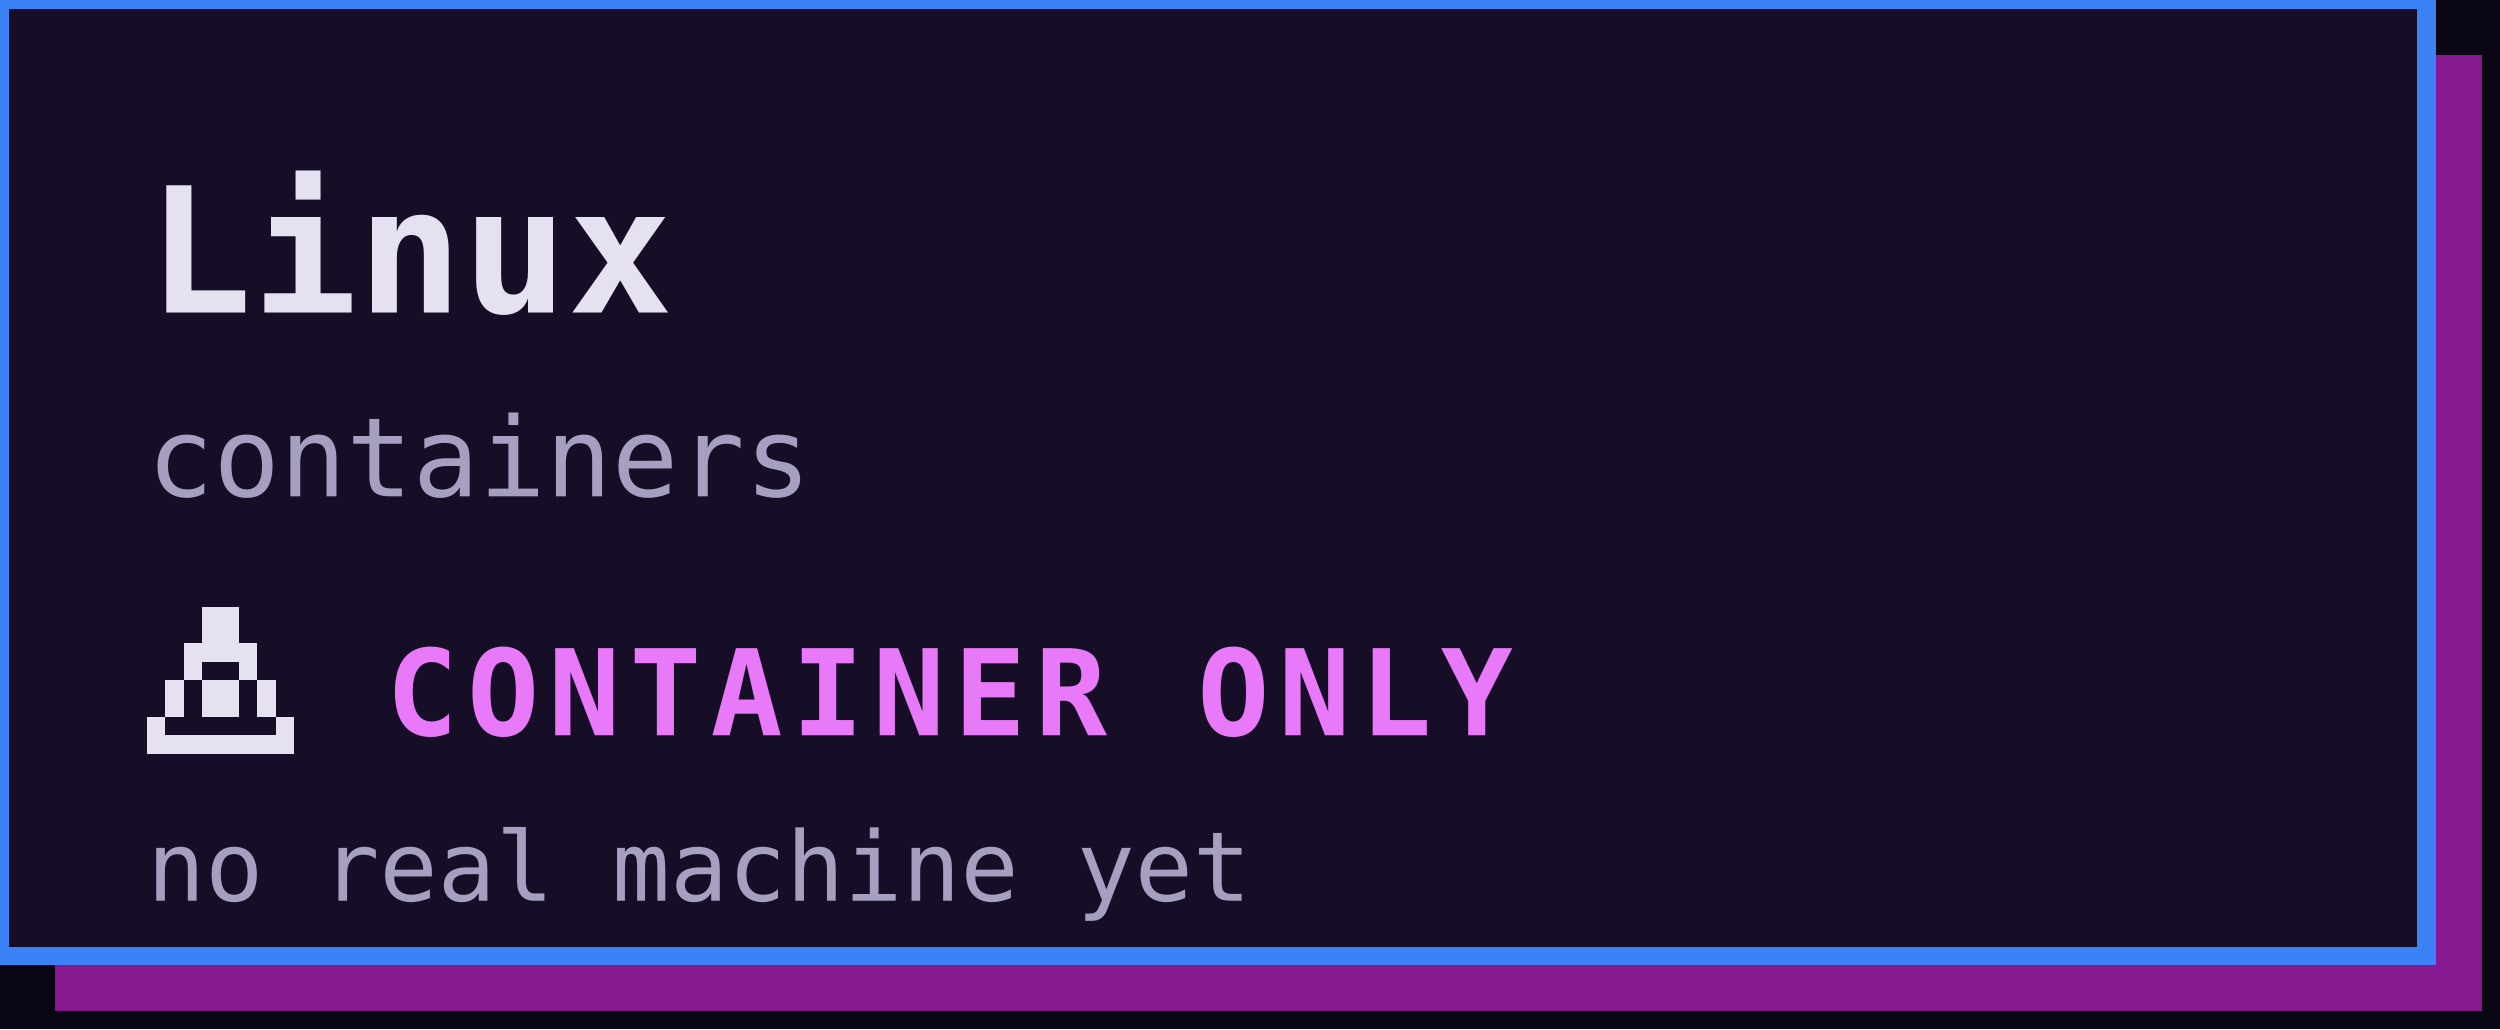
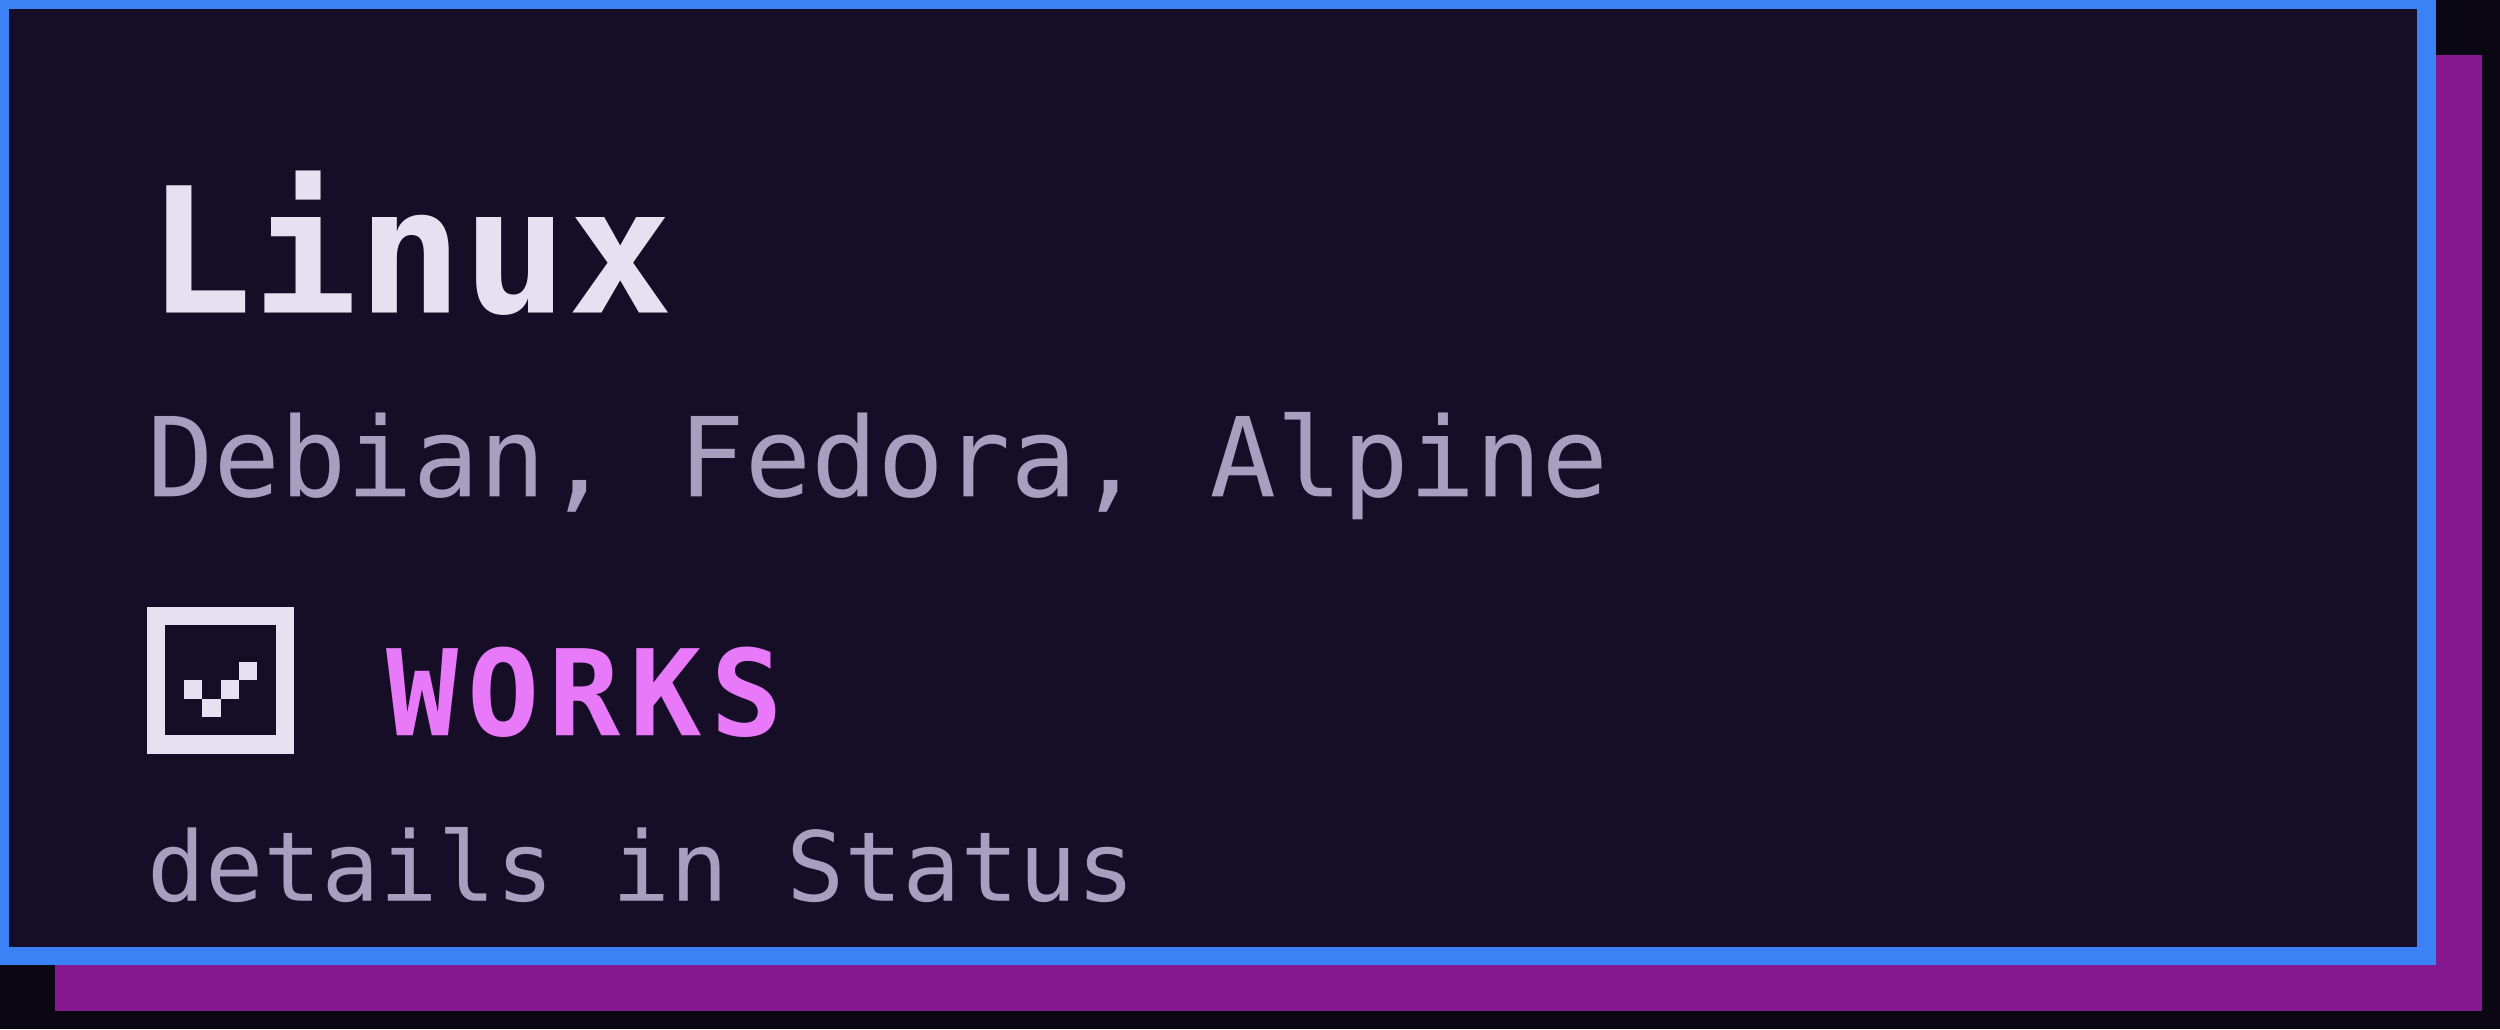
<svg xmlns="http://www.w3.org/2000/svg" viewBox="0 0 272 112" width="272" height="112" shape-rendering="crispEdges" role="img" font-family="DejaVu Sans Mono, Menlo, Consolas, monospace">
  <rect width="272" height="112" fill="#0A0614" />
  <rect x="6" y="6" width="264" height="104" fill="#86198F" />
  <rect x="0" y="0" width="264" height="104" fill="#150E26" stroke="#3B82F6" stroke-width="2" />
  <text x="16" y="34" font-size="19" font-weight="bold" fill="#E6E1F0">Linux</text>
-   <text x="16" y="54" font-size="12" fill="#A79FBF">containers</text>
+   <text x="16" y="54" font-size="12" fill="#A79FBF">Debian, Fedora, Alpine</text>
  <g transform="translate(16,66)">
-     <rect x="6" y="0" width="4" height="2" fill="#E6E1F0" />
-     <rect x="6" y="2" width="4" height="2" fill="#E6E1F0" />
-     <rect x="4" y="4" width="8" height="2" fill="#E6E1F0" />
-     <rect x="4" y="6" width="2" height="2" fill="#E6E1F0" />
+     <rect x="0" y="0" width="16" height="2" fill="#E6E1F0" />
+     <rect x="0" y="2" width="2" height="2" fill="#E6E1F0" />
+     <rect x="14" y="2" width="2" height="2" fill="#E6E1F0" />
+     <rect x="0" y="4" width="2" height="2" fill="#E6E1F0" />
+     <rect x="14" y="4" width="2" height="2" fill="#E6E1F0" />
+     <rect x="0" y="6" width="2" height="2" fill="#E6E1F0" />
    <rect x="10" y="6" width="2" height="2" fill="#E6E1F0" />
-     <rect x="2" y="8" width="2" height="2" fill="#E6E1F0" />
-     <rect x="6" y="8" width="4" height="2" fill="#E6E1F0" />
-     <rect x="12" y="8" width="2" height="2" fill="#E6E1F0" />
-     <rect x="2" y="10" width="2" height="2" fill="#E6E1F0" />
-     <rect x="6" y="10" width="4" height="2" fill="#E6E1F0" />
-     <rect x="12" y="10" width="2" height="2" fill="#E6E1F0" />
+     <rect x="14" y="6" width="2" height="2" fill="#E6E1F0" />
+     <rect x="0" y="8" width="2" height="2" fill="#E6E1F0" />
+     <rect x="4" y="8" width="2" height="2" fill="#E6E1F0" />
+     <rect x="8" y="8" width="2" height="2" fill="#E6E1F0" />
+     <rect x="14" y="8" width="2" height="2" fill="#E6E1F0" />
+     <rect x="0" y="10" width="2" height="2" fill="#E6E1F0" />
+     <rect x="6" y="10" width="2" height="2" fill="#E6E1F0" />
+     <rect x="14" y="10" width="2" height="2" fill="#E6E1F0" />
    <rect x="0" y="12" width="2" height="2" fill="#E6E1F0" />
    <rect x="14" y="12" width="2" height="2" fill="#E6E1F0" />
    <rect x="0" y="14" width="16" height="2" fill="#E6E1F0" />
  </g>
-   <text x="42" y="80" font-size="13" font-weight="bold" fill="#E879F9" letter-spacing="1">CONTAINER ONLY</text>
-   <text x="16" y="98" font-size="10.5" fill="#A79FBF">no real machine yet</text>
+   <text x="42" y="80" font-size="13" font-weight="bold" fill="#E879F9" letter-spacing="1">WORKS</text>
+   <text x="16" y="98" font-size="10.5" fill="#A79FBF">details in Status</text>
</svg>
